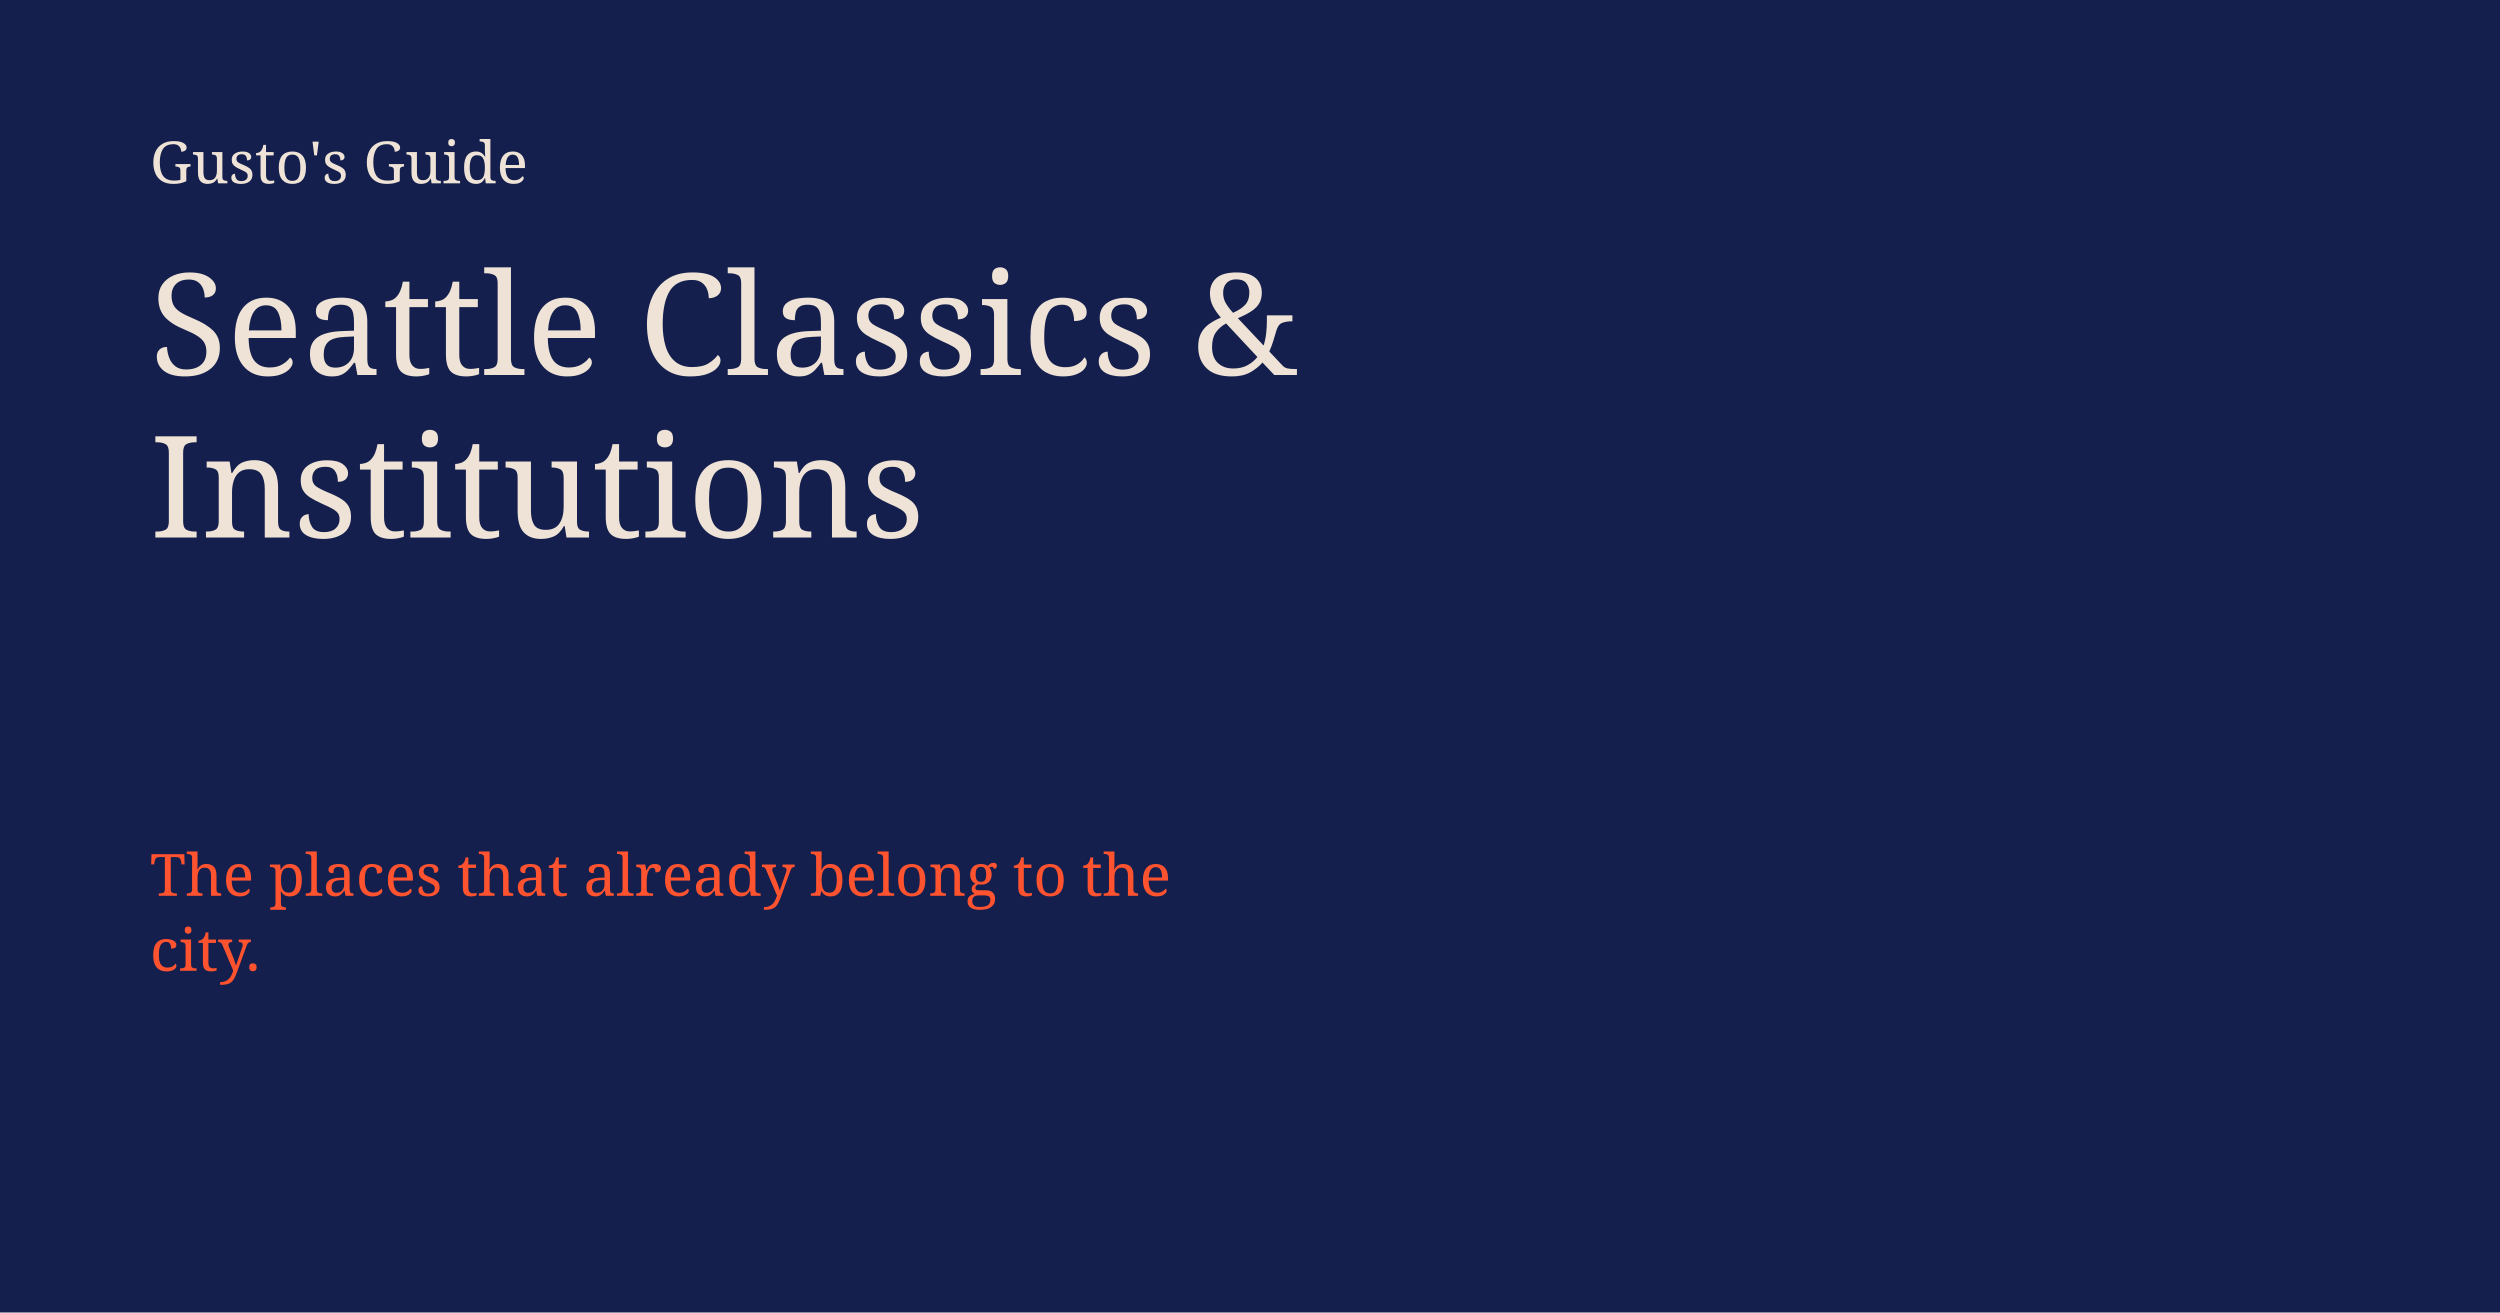
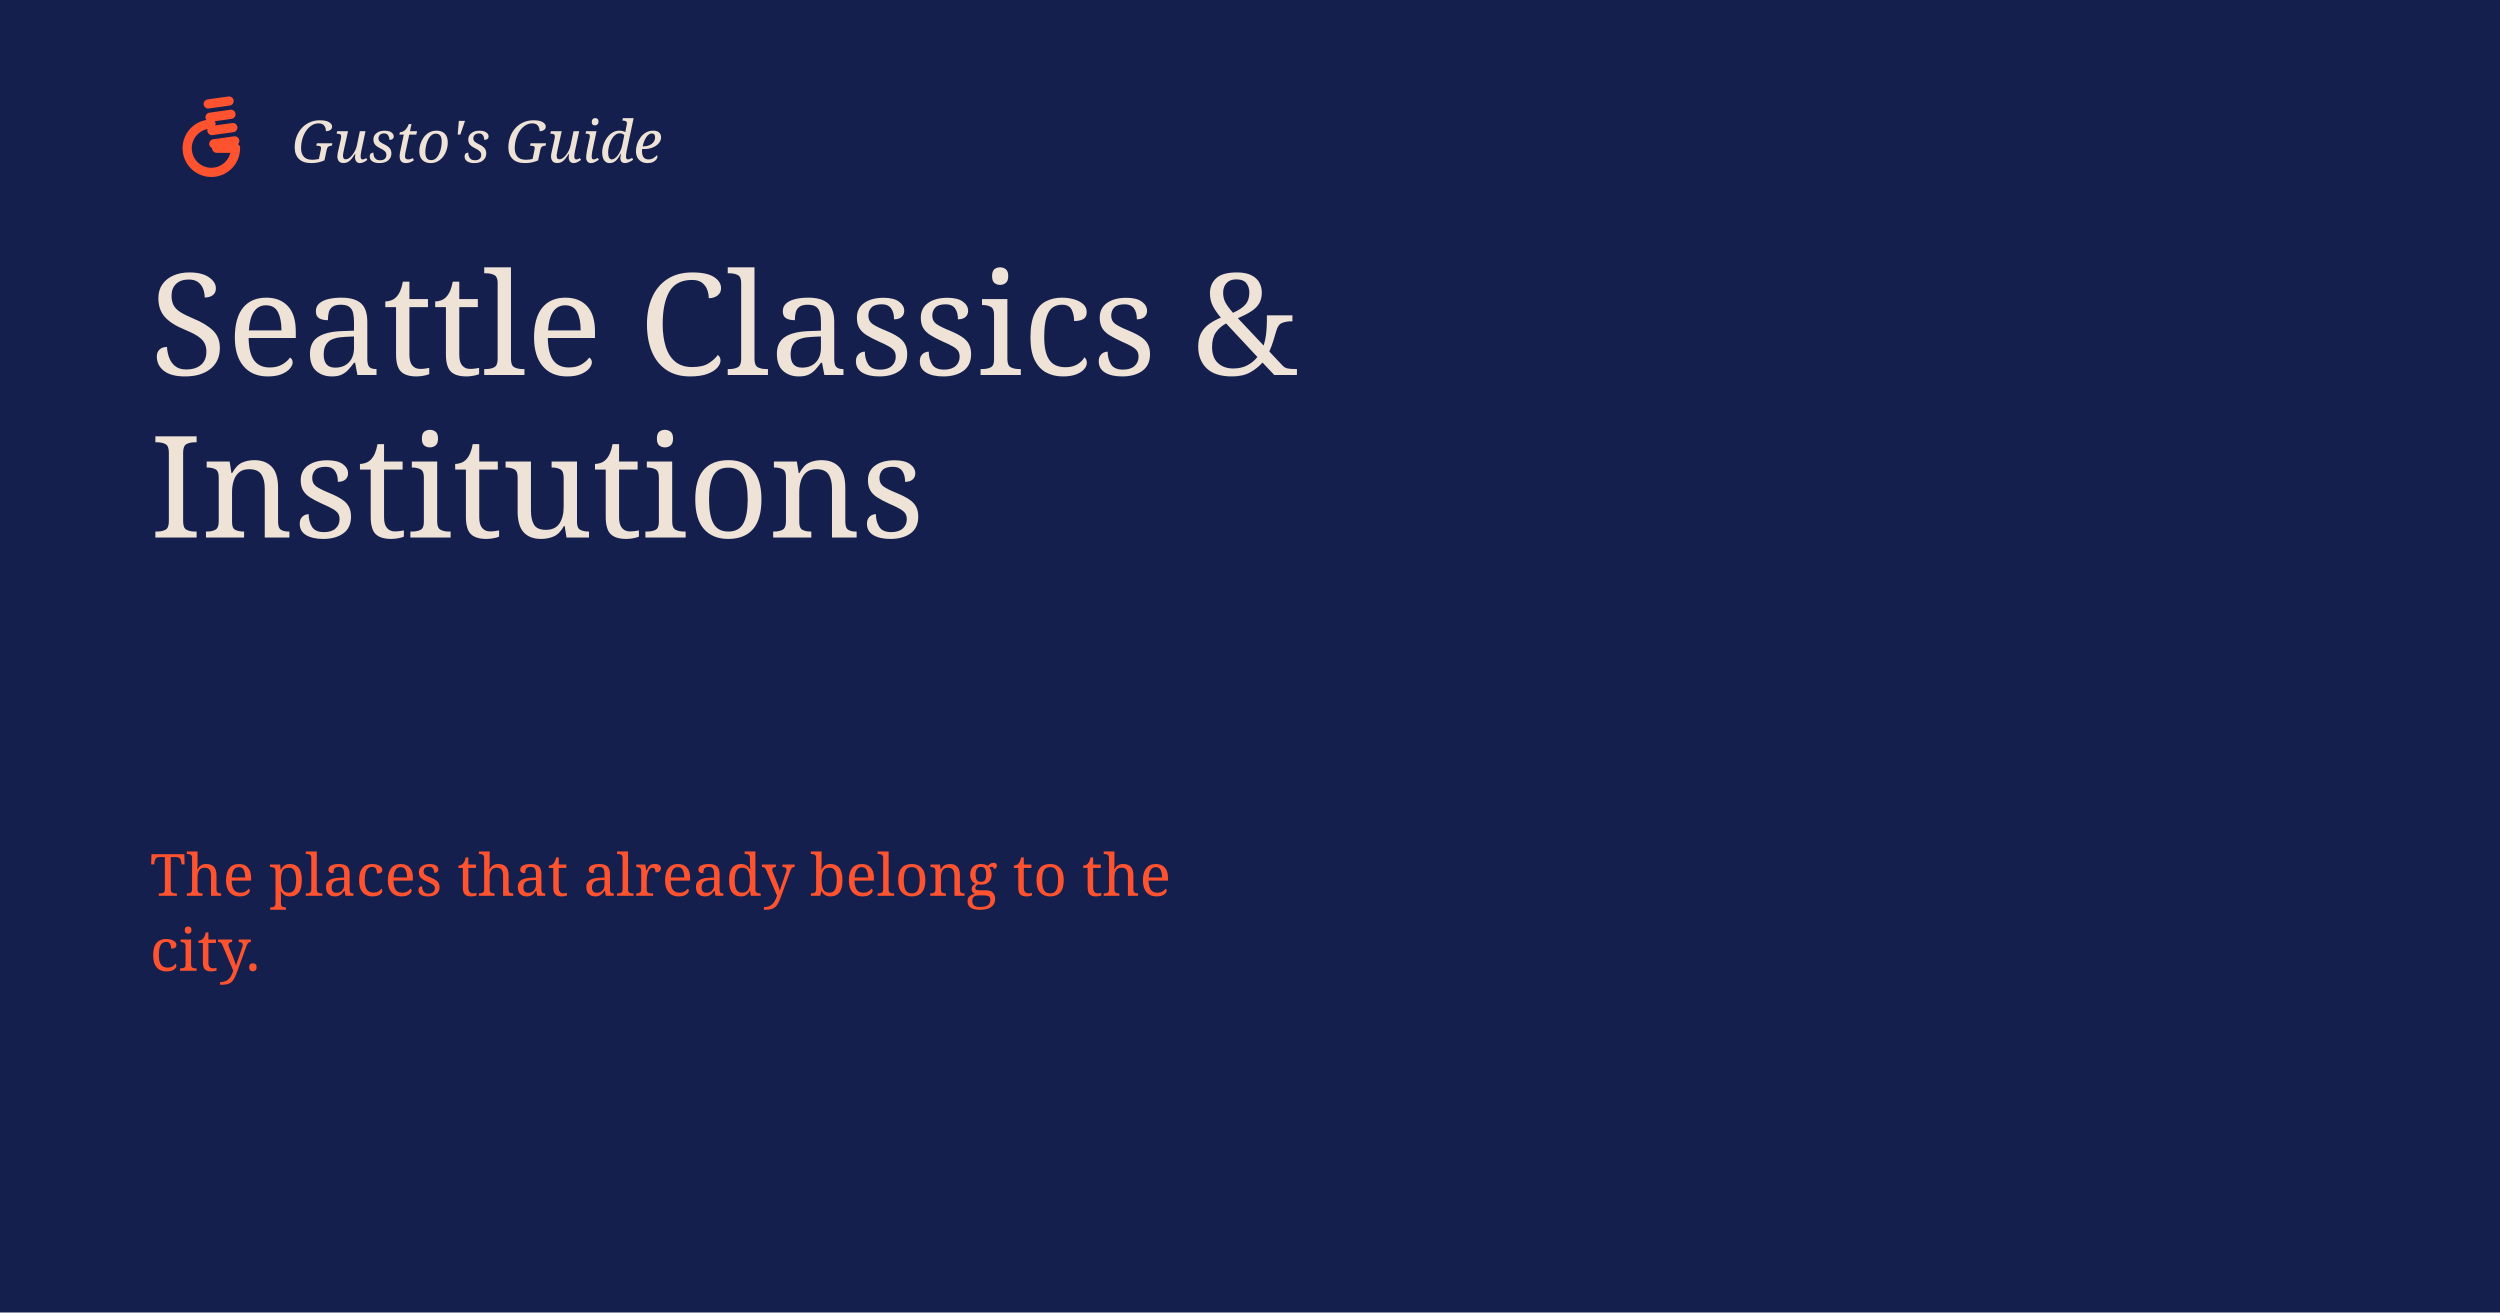
<svg xmlns="http://www.w3.org/2000/svg" width="1200" height="630" viewBox="0 0 1200 630">
  <rect width="1200" height="630" fill="#141F4D" />
-   <text x="72" y="88" fill="#EEE3D6" font-family="Georgia, serif" font-size="28">Gusto's Guide</text>
+   <g transform="translate(72 36) scale(0.92)">
+     <g transform="translate(9.6 -0.99)" fill="none" stroke="#FF5330" stroke-width="4.8" stroke-linecap="round" stroke-linejoin="round">
+       <path d="M 35 39.2 A 12.6 12.6 0 1 1 20.65 26.72 L 22.23 26.5" />
+       <path d="M 35 39.2 L 25.2 39.2" />
+       <path d="M 20.77 16.1 L 31.66 14.57 M 21.74 23.03 L 32.64 21.5 M 22.72 29.97 L 33.61 28.43 M 23.69 36.9 L 34.59 35.37" />
+     </g>
+   </g>
+   <text x="140" y="78" fill="#EEE3D6" font-family="Georgia, serif" font-size="28" font-style="italic">Gusto's Guide</text>
  <text x="72" y="180" fill="#EEE3D6" font-family="Georgia, serif" font-size="68">Seattle Classics &amp;</text>
  <text x="72" y="258" fill="#EEE3D6" font-family="Georgia, serif" font-size="68">Institutions</text>
  <text x="72" y="430" fill="#FF5330" font-family="Georgia, serif" font-size="28">The places that already belong to the</text>
  <text x="72" y="466" fill="#FF5330" font-family="Georgia, serif" font-size="28">city.</text>
</svg>
